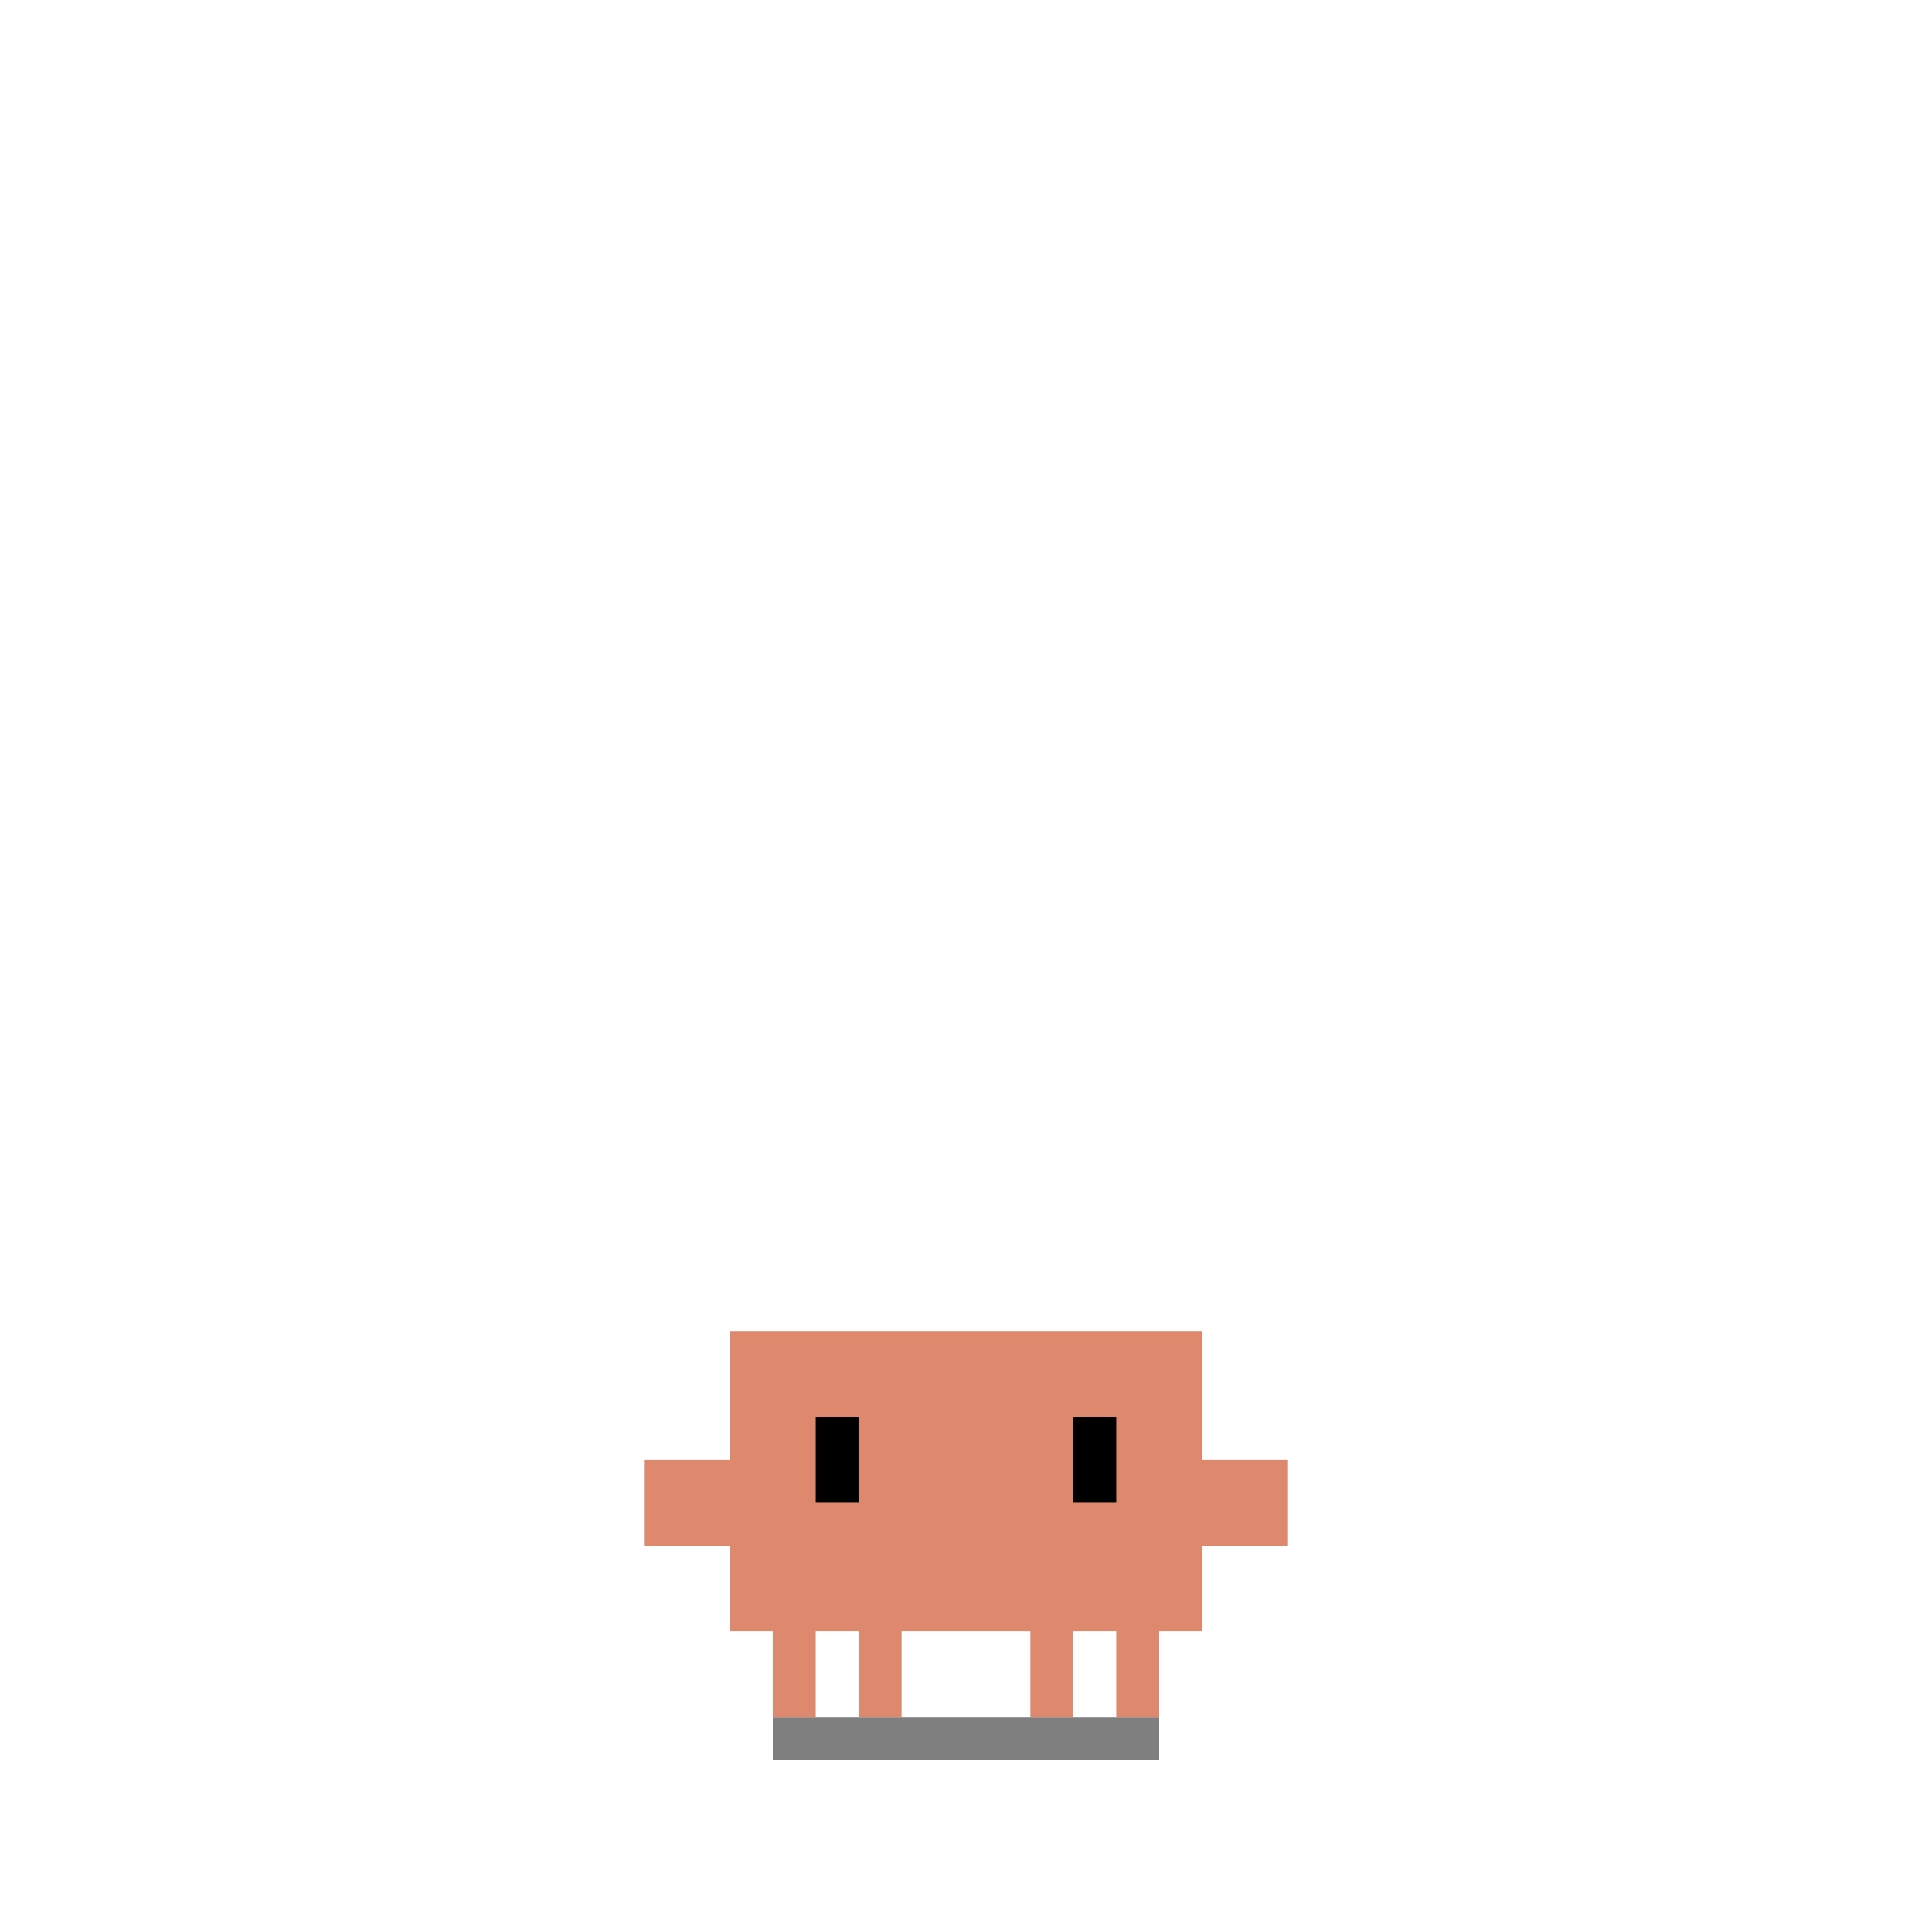
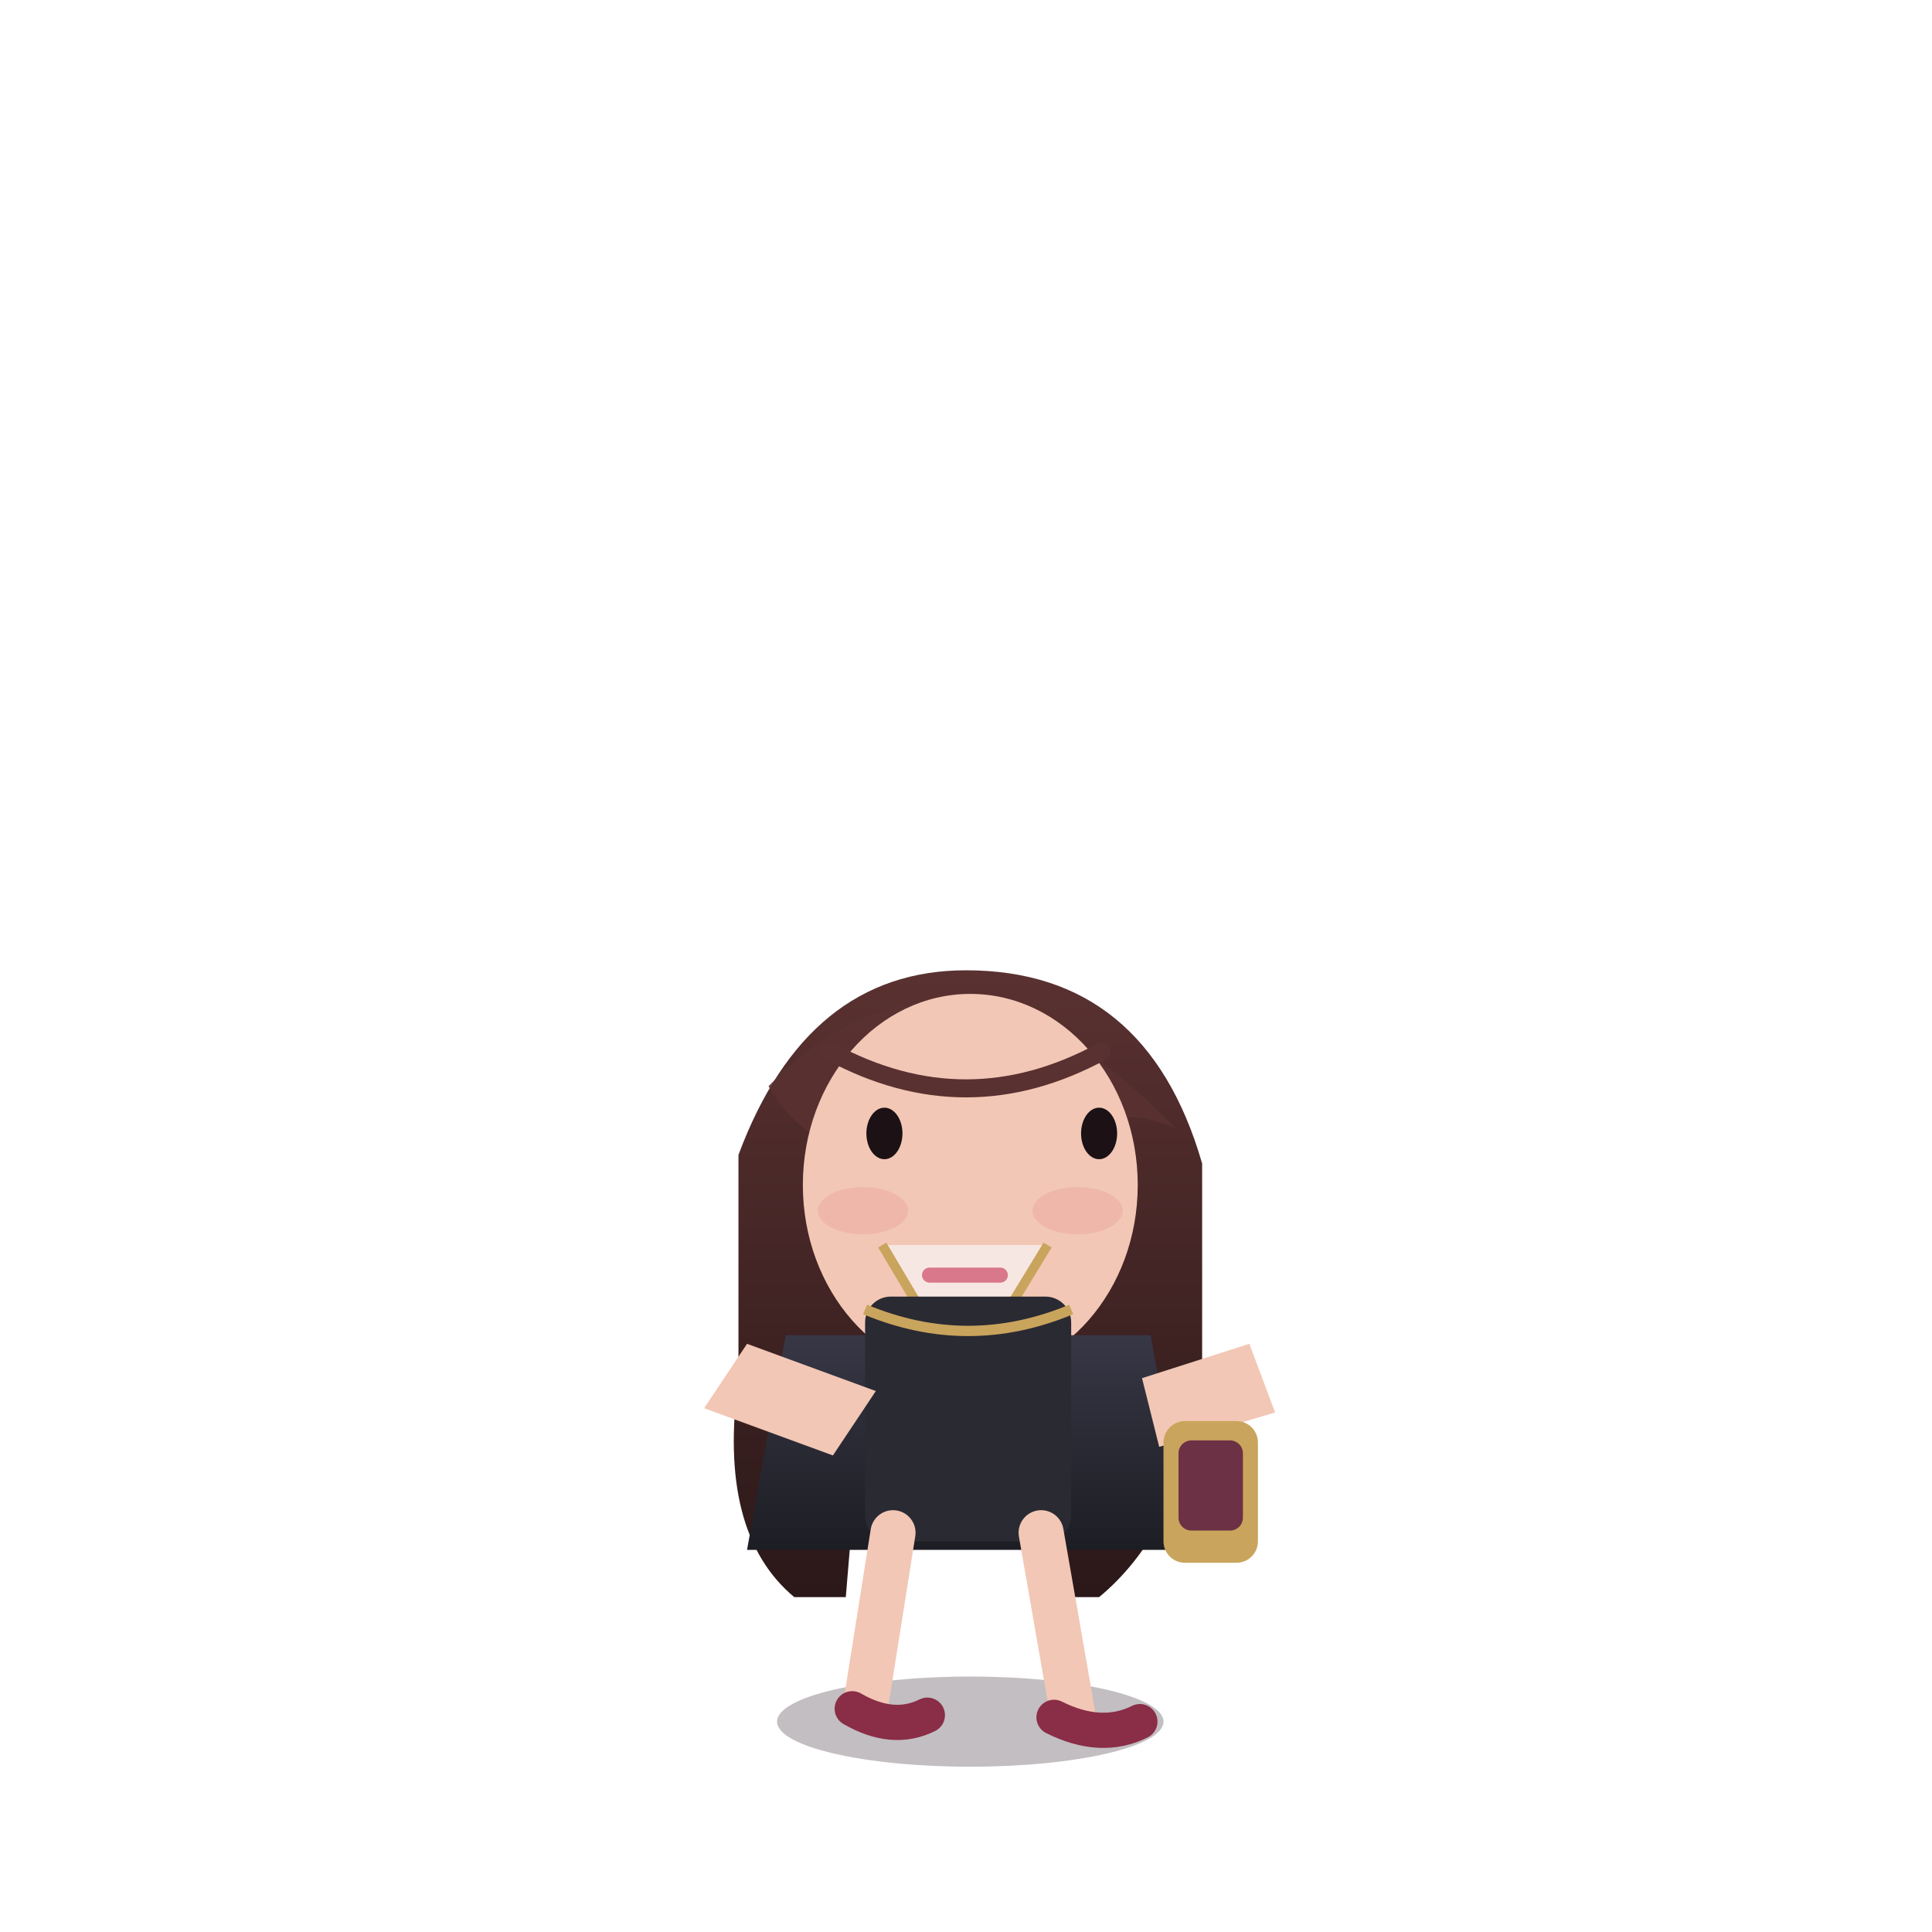
<svg xmlns="http://www.w3.org/2000/svg" viewBox="-15 -25 45 45" width="500" height="500">
  <defs>
+     <linearGradient id="hair-grad" x1="0" y1="0" x2="0" y2="1">
+       <stop offset="0%" stop-color="#5A3131" />
+       <stop offset="100%" stop-color="#2B1818" />
+     </linearGradient>
+     <linearGradient id="blazer-grad" x1="0" y1="0" x2="0" y2="1">
+       <stop offset="0%" stop-color="#373746" />
+       <stop offset="100%" stop-color="#1D1D24" />
+     </linearGradient>
    <style>
-       /* 16-Second Master Sequence for Idle Actions */
-       .action-body {
-         transform-origin: 7.5px 13px; /* Pivot at the base of the torso */
-         animation: action-body 16s infinite ease-in-out;
+       .body-float { transform-origin: 7.5px 10px; animation: bodyFloat 3.8s infinite ease-in-out; }
+       .hair-sway { transform-origin: 7.5px 4.5px; animation: hairSway 4.8s infinite ease-in-out; }
+       .sparkle-pulse { animation: sparklePulse 1.8s infinite ease-in-out; }
+       .alert-pop { animation: alertPop 0.9s infinite ease-in-out; }
+       .sleep-breathe { transform-origin: 7.5px 10px; animation: sleepBreathe 4.6s infinite ease-in-out; }
+       .mini-hover { animation: miniHover 2.6s infinite ease-in-out; }
+       @keyframes bodyFloat {
+         0%,100% { transform: translate(0,0); }
+         50% { transform: translate(0,0.65px); }
      }
-       
-       /* Continuous Subtle Breathing (Syncs exactly 5 times per 16s loop) */
-       .breathe-anim {
-         transform-origin: 7.5px 13px;
-         animation: breathe 3.2s infinite ease-in-out;
+       @keyframes hairSway {
+         0%,100% { transform: rotate(0deg); }
+         50% { transform: rotate(-1.6deg); }
      }
- 
-       /* Shadow shrinking and shifting matching actions */
-       .shadow-anim {
-         transform-origin: 7.5px 15.5px;
-         animation: shadow-action 16s infinite ease-in-out;
+       @keyframes sparklePulse {
+         0%,100% { opacity: 0.65; transform: scale(1); }
+         50% { opacity: 1; transform: scale(1.08); }
      }
- 
-       /* Left Arm (Scratching and Yawn Stretching) */
-       .arm-l {
-         transform-origin: 1px 10px;
-         animation: arm-l-idle 16s infinite ease-in-out;
+       @keyframes alertPop {
+         0%,100% { transform: translateY(0); }
+         50% { transform: translateY(-0.7px); }
      }
- 
-       /* Right Arm (Yawn Stretching) */
-       .arm-r {
-         transform-origin: 14px 10px;
-         animation: arm-r-idle 16s infinite ease-in-out;
+       @keyframes sleepBreathe {
+         0%,100% { transform: translate(0,0) scale(1,1); }
+         50% { transform: translate(0,0.8px) scale(1.02,0.98); }
      }
- 
-       /* Eye Tracking (Looking around) */
-       .eyes-look {
-         animation: eye-track 16s infinite ease-in-out;
-       }
- 
-       /* Occasional Blinks and shutting during Yawn */
-       .eyes-blink {
-         transform-origin: 7.5px 9px;
-         animation: eye-blink 16s infinite linear;
-       }
- 
-       /* Yawn Mouth Appearance */
-       .yawn-mouth {
-         transform-origin: 7.5px 11px;
-         animation: yawn-mouth-anim 16s infinite ease-in-out;
-         opacity: 0;
-       }
- 
-       /* Tiny tear that appears during the big yawn */
-       .yawn-tear {
-         animation: tear-fall 16s infinite ease-in-out;
-         opacity: 0;
-       }
- 
-       /* --- Keyframes --- */
- 
-       @keyframes breathe {
-         0%, 100% { transform: scale(1, 1) translate(0, 0); }
-         50% { transform: scale(1.02, 0.98) translate(0, 0.5px); }
-       }
- 
-       @keyframes action-body {
-         0%, 8%, 26%, 38%, 55%, 80%, 100% { transform: scale(1, 1) translate(0, 0); }
-         /* Look Right Tilt */
-         12%, 22% { transform: scale(1, 1) translate(1px, 0); }
-         /* Look Left Tilt */
-         42%, 50% { transform: scale(1, 1) translate(-1px, 0); }
-         /* Scratching Lean */
-         30%, 36% { transform: scale(1, 1) translate(0.5px, 0); } 
-         /* Deep Yawn Stretch */
-         60% { transform: scale(0.95, 1.05) translate(0px, -1px); } /* Stretch up */
-         65% { transform: scale(0.9, 1.1) translate(0px, -2px); }   /* Peak stretch */
-         72% { transform: scale(1.05, 0.95) translate(0px, 1px); }  /* Heavy sigh / squash down */
-         76% { transform: scale(1, 1) translate(0px, 0px); }        /* Recover */
-       }
- 
-       @keyframes shadow-action {
-         0%, 8%, 26%, 38%, 55%, 80%, 100% { transform: scaleX(1) translate(0, 0); opacity: 0.5; }
-         12%, 22% { transform: scaleX(1) translate(1px, 0); opacity: 0.5; }
-         42%, 50% { transform: scaleX(1) translate(-1px, 0); opacity: 0.5; }
-         30%, 36% { transform: scaleX(1) translate(0.5px, 0); opacity: 0.5; }
-         60% { transform: scaleX(0.95) translate(0, 0); opacity: 0.45; }
-         65% { transform: scaleX(0.9) translate(0, 0); opacity: 0.4; }
-         72% { transform: scaleX(1.05) translate(0, 0); opacity: 0.55; }
-         76% { transform: scaleX(1) translate(0, 0); opacity: 0.5; }
-       }
- 
-       @keyframes eye-track {
-         0%, 10%, 25%, 38%, 52%, 58%, 80%, 100% { transform: translate(0px, 0px); }
-         12%, 22% { transform: translate(3px, 0px); } /* Look Right */
-         42%, 50% { transform: translate(-3px, 0px); } /* Look Left */
-         60%, 75% { transform: translate(0px, -1px); } /* Look slightly up during yawn */
-       }
- 
-       @keyframes eye-blink {
-         0%, 3%, 7%, 18%, 22%, 43%, 47%, 56%, 83%, 87%, 100% { transform: scaleY(1); }
-         5%, 20%, 45%, 85% { transform: scaleY(0.1); } /* Quick Blinks */
-         /* Yawn Closed Eyes */
-         60% { transform: scaleY(1); }
-         62%, 72% { transform: scaleY(0.1); } /* Eyes completely shut */
-         75% { transform: scaleY(1); }
-       }
- 
-       @keyframes arm-l-idle {
-         0%, 28% { transform: translate(0, 0) rotate(0deg); }
-         
-         /* Occasional Scratching Sequence (Left Arm) */
-         30% { transform: translate(1px, -3px) rotate(15deg); }
-         31% { transform: translate(1.5px, -4px) rotate(35deg); } /* Up */
-         32% { transform: translate(0.5px, -2.5px) rotate(0deg); } /* Down */
-         33% { transform: translate(1.5px, -4px) rotate(35deg); }
-         34% { transform: translate(0.5px, -2.5px) rotate(0deg); }
-         35% { transform: translate(1.5px, -4px) rotate(35deg); }
-         36% { transform: translate(0.5px, -2.5px) rotate(0deg); }
-         
-         38%, 58% { transform: translate(0, 0) rotate(0deg); }
-         
-         /* Yawn Stretch */
-         62% { transform: translate(-1px, -2px) rotate(45deg); }
-         65% { transform: translate(-2px, -3px) rotate(80deg); } /* Full outward stretch */
-         72% { transform: translate(0px, 1px) rotate(-15deg); } /* Relax down */
-         76%, 100% { transform: translate(0, 0) rotate(0deg); }
-       }
- 
-       @keyframes arm-r-idle {
-         0%, 58% { transform: translate(0, 0) rotate(0deg); }
-         /* Yawn Stretch */
-         62% { transform: translate(1px, -2px) rotate(-45deg); }
-         65% { transform: translate(2px, -3px) rotate(-80deg); } /* Full outward stretch */
-         72% { transform: translate(0px, 1px) rotate(15deg); } /* Relax down */
-         76%, 100% { transform: translate(0, 0) rotate(0deg); }
-       }
- 
-       @keyframes yawn-mouth-anim {
-         0%, 58%, 76%, 100% { opacity: 0; transform: scale(0.1); }
-         60% { opacity: 1; transform: scale(0.5, 0.2); }
-         65% { opacity: 1; transform: scale(1.1, 1.4); } /* Wide Open */
-         72% { opacity: 1; transform: scale(0.6, 0.4); } /* Shrinking */
-         75% { opacity: 0; transform: scale(0.1); }
-       }
- 
-       @keyframes tear-fall {
-         0%, 64%, 80%, 100% { opacity: 0; transform: translateY(0); }
-         66% { opacity: 1; transform: translateY(0); } /* Appears at corner of eye */
-         72% { opacity: 1; transform: translateY(2.5px); } /* Slides down cheek */
-         75% { opacity: 0; transform: translateY(3px); } /* Fades out */
+       @keyframes miniHover {
+         0%,100% { transform: translateY(0); }
+         50% { transform: translateY(-0.8px); }
      }
    </style>
  </defs>
-   <rect id="ground-shadow" class="shadow-anim" x="3" y="15" width="9" height="1" fill="#000000" opacity="0.5" />
-   <g id="legs" fill="#DE886D">
-     <rect id="outer-left-leg" x="3" y="12" width="1" height="3" />
-     <rect id="inner-left-leg" x="5" y="12" width="1" height="3" />
-     <rect id="inner-right-leg" x="9" y="12" width="1" height="3" />
-     <rect id="outer-right-leg" x="11" y="12" width="1" height="3" />
+   <g transform="translate(0 0) scale(1 1)">
+     <ellipse cx="7.6" cy="15.1" rx="4.5" ry="1.05" fill="#24171F" opacity="0.28" />
  </g>
-   <g class="action-body">
-     <g class="breathe-anim">
-       <rect id="torso" x="2" y="6" width="11" height="7" fill="#DE886D" />
-       <g class="arm-l">
-         <rect id="left-arm" x="0" y="9" width="2" height="2" fill="#DE886D" />
+   <g>
+     <g transform="translate(0 0) rotate(0 7.5 9.5)" class="body-float">
+       <g class="hair-sway">
+         <path d="M2.2 1.9 Q3.8 -2.4 7.5 -2.4 Q11.7 -2.4 13 2.1 L13 7.8 Q12.3 10.8 10.6 12.2 L9.6 12.2 L10 5.5 Q7.8 7.2 5.1 7.4 L4.7 12.2 L3.5 12.2 Q1.7 10.7 2.2 7.1 Z" fill="url(#hair-grad)" />
+         <path d="M2.9 0.3 Q7.2 -4.1 12.4 1.3 Q11.4 0.8 10.5 1.2 Q7.6 -1.6 4.4 1.7 Q3.4 1.2 2.9 0.3 Z" fill="#5A3131" opacity="0.88" />
      </g>
-       <g class="arm-r">
-         <rect id="right-arm" x="13" y="9" width="2" height="2" fill="#DE886D" />
+       <ellipse cx="7.6" cy="2.6" rx="3.9" ry="4.45" fill="#F2C7B5" />
+       <ellipse cx="5.1" cy="3.2" rx="1.05" ry="0.55" fill="#E8A59B" opacity="0.45" />
+       <ellipse cx="10.1" cy="3.2" rx="1.05" ry="0.55" fill="#E8A59B" opacity="0.45" />
+       <g fill="#1C1115">
+         <ellipse cx="5.6" cy="1.4" rx="0.42" ry="0.6" />
+         <ellipse cx="10.6" cy="1.4" rx="0.42" ry="0.6" />
      </g>
-       <rect class="yawn-mouth" x="6" y="10" width="3" height="2" fill="#000000" />
-       <g class="eyes-look" fill="#000000">
-         <g class="eyes-blink">
-           <rect id="left-eye" x="4" y="8" width="1" height="2" />
-           <rect id="right-eye" x="10" y="8" width="1" height="2" />
-         </g>
+       <path d="M6.2 4.45 q1.2 1 2.6 0" stroke="#B84C67" stroke-width="0.45" fill="none" stroke-linecap="round" />
+       <path d="M4.35 -0.5 Q7.5 1.2 10.65 -0.5" stroke="#5A3131" stroke-width="0.42" fill="none" stroke-linecap="round" />
+       <path d="M3.3 6.1 L11.8 6.1 L12.7 11.1 L2.4 11.1 Z" fill="url(#blazer-grad)" />
+       <path d="M5.55 4 L7.45 7.2 L9.4 4" fill="#F7E7E2" />
+       <path d="M5.55 4 L7.45 7.2 L9.4 4" stroke="#C9A45C" stroke-width="0.22" fill="#F7E7E2" />
+       <path d="M6.65 4.7 H8.3" stroke="#D9778B" stroke-width="0.35" stroke-linecap="round" />
+       <rect x="5.15" y="5.2" width="4.8" height="5.7" rx="0.6" fill="#2A2A33" />
+       <path d="M5.15 5.5 Q7.55 6.5 9.95 5.5" stroke="#C9A45C" stroke-width="0.24" fill="none" />
+       <path d="M1.4 7.8 L4.4 8.9 L5.4 7.4 L2.4 6.3 Z" fill="#F2C7B5" />
+       <path d="M12 8.7 L14.7 7.9 L14.1 6.3 L11.6 7.1 Z" fill="#F2C7B5" />
+       <path d="M5.8 10.7 L5.15 14.8" stroke="#F2C7B5" stroke-width="1.05" stroke-linecap="round" />
+       <path d="M9.25 10.7 L10 15" stroke="#F2C7B5" stroke-width="1.05" stroke-linecap="round" />
+       <path d="M4.85 14.8 Q5.8 15.35 6.6 14.95" stroke="#8A2D47" stroke-width="0.82" stroke-linecap="round" />
+       <path d="M9.55 15 Q10.65 15.55 11.55 15.1" stroke="#8A2D47" stroke-width="0.82" stroke-linecap="round" />
+       <g transform="translate(12.1 8.1)">
+         <rect x="0" y="0" width="2.2" height="3.3" rx="0.5" fill="#C9A45C" />
+         <rect x="0.35" y="0.45" width="1.5" height="2.1" rx="0.3" fill="#6D3146" />
      </g>
-       <rect class="yawn-tear" x="3.5" y="10" width="1" height="1" fill="#40C4FF" />
    </g>
  </g>
</svg>
